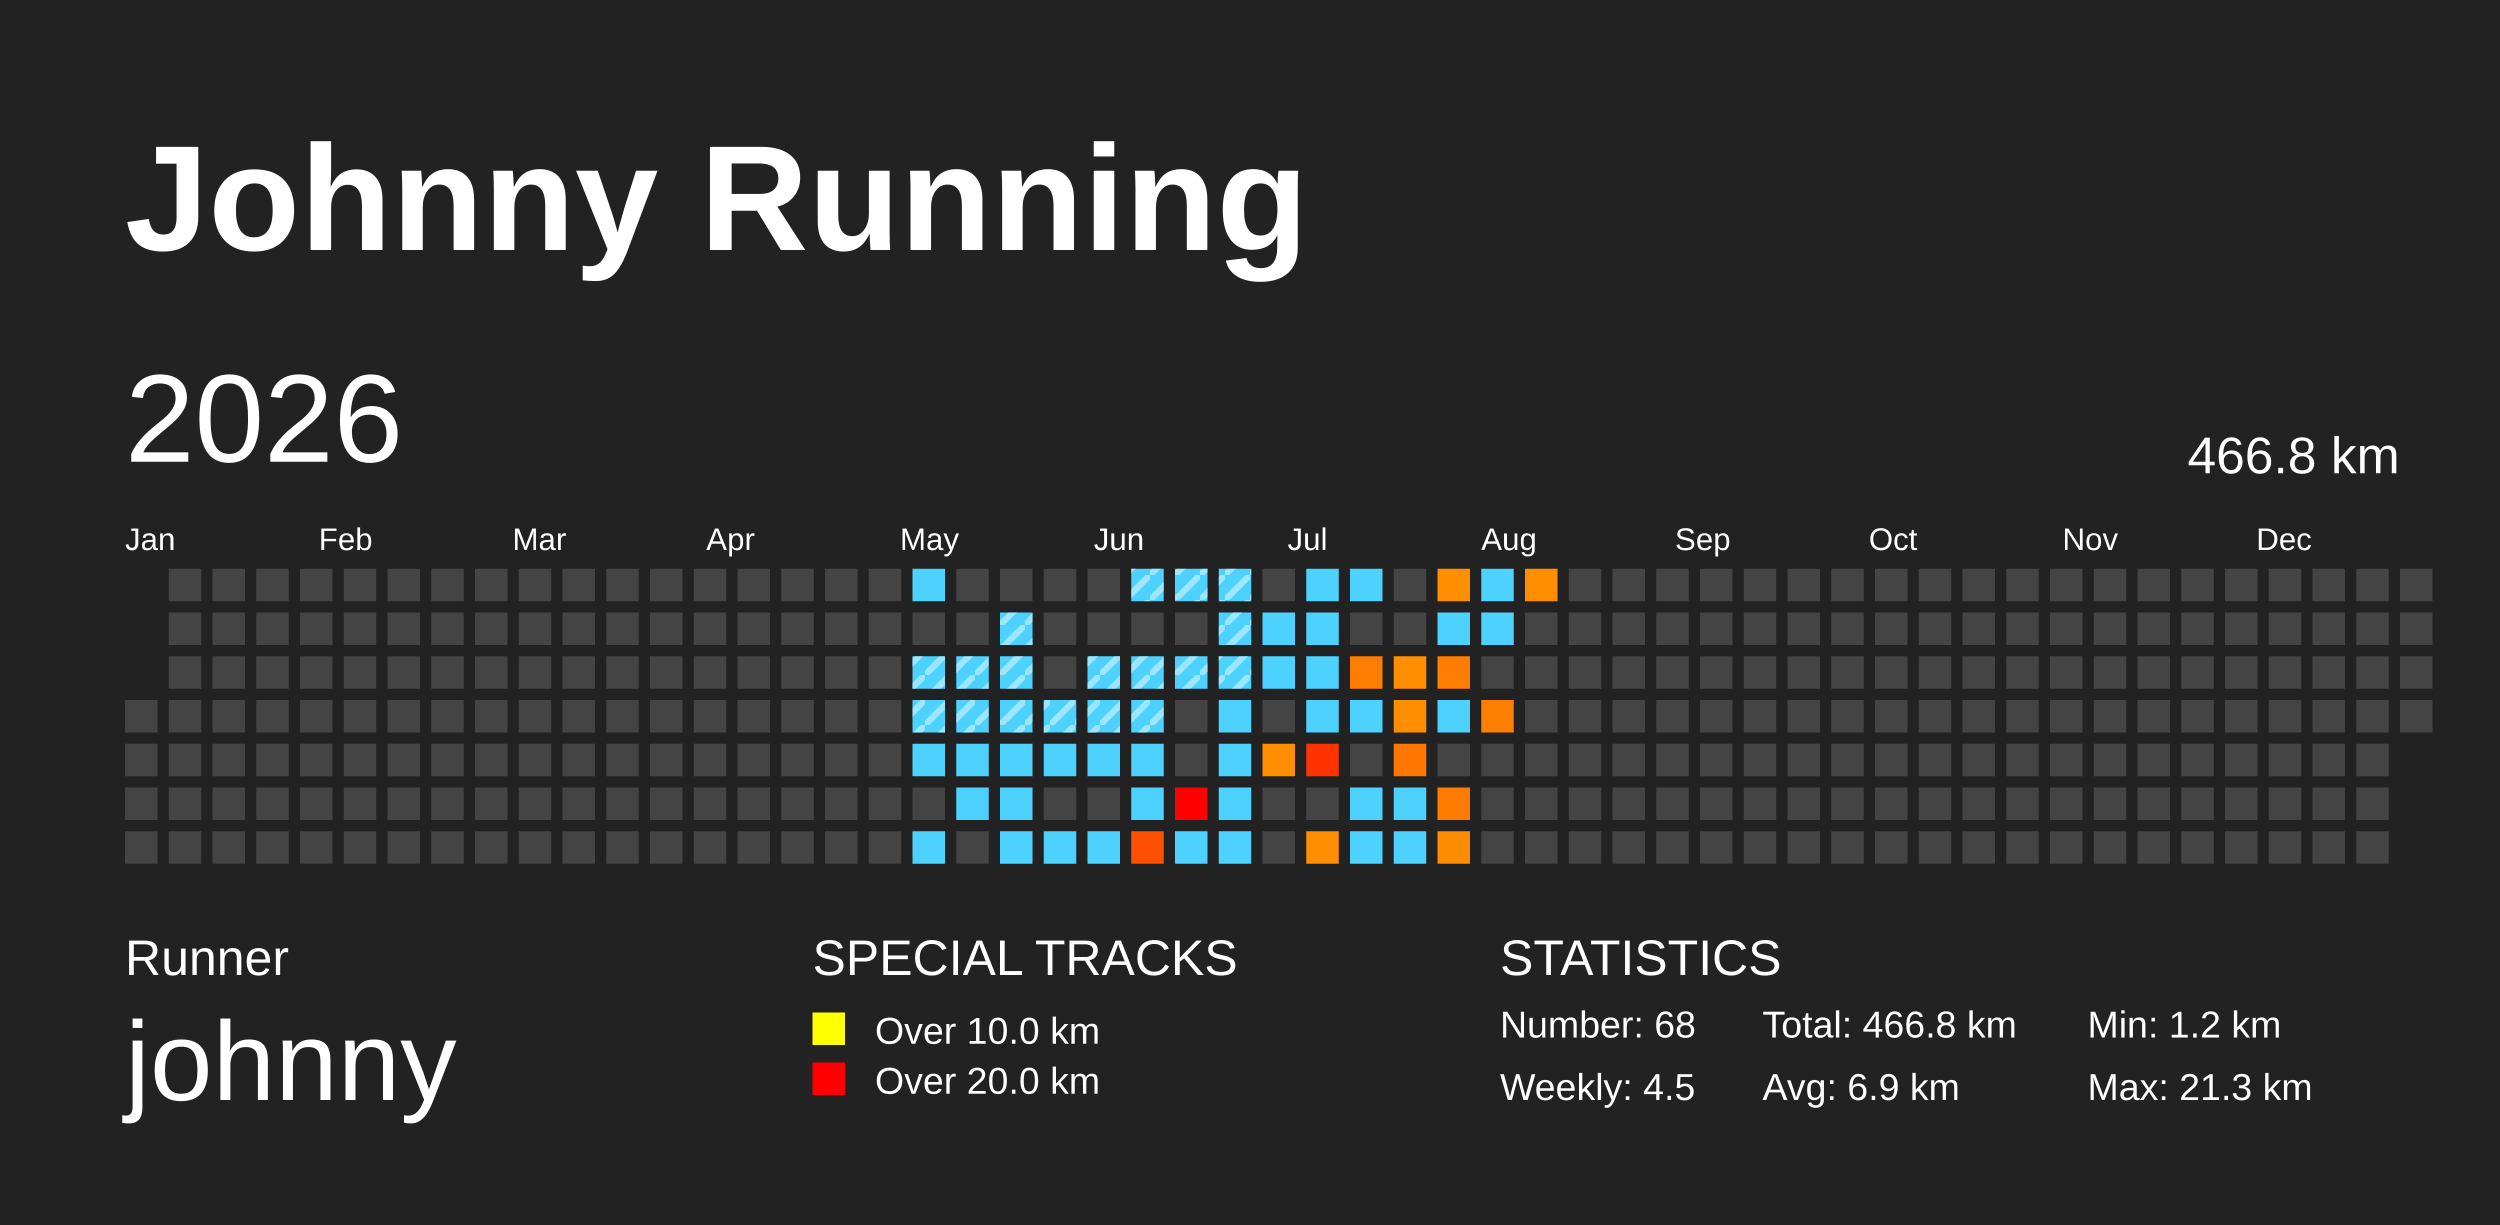
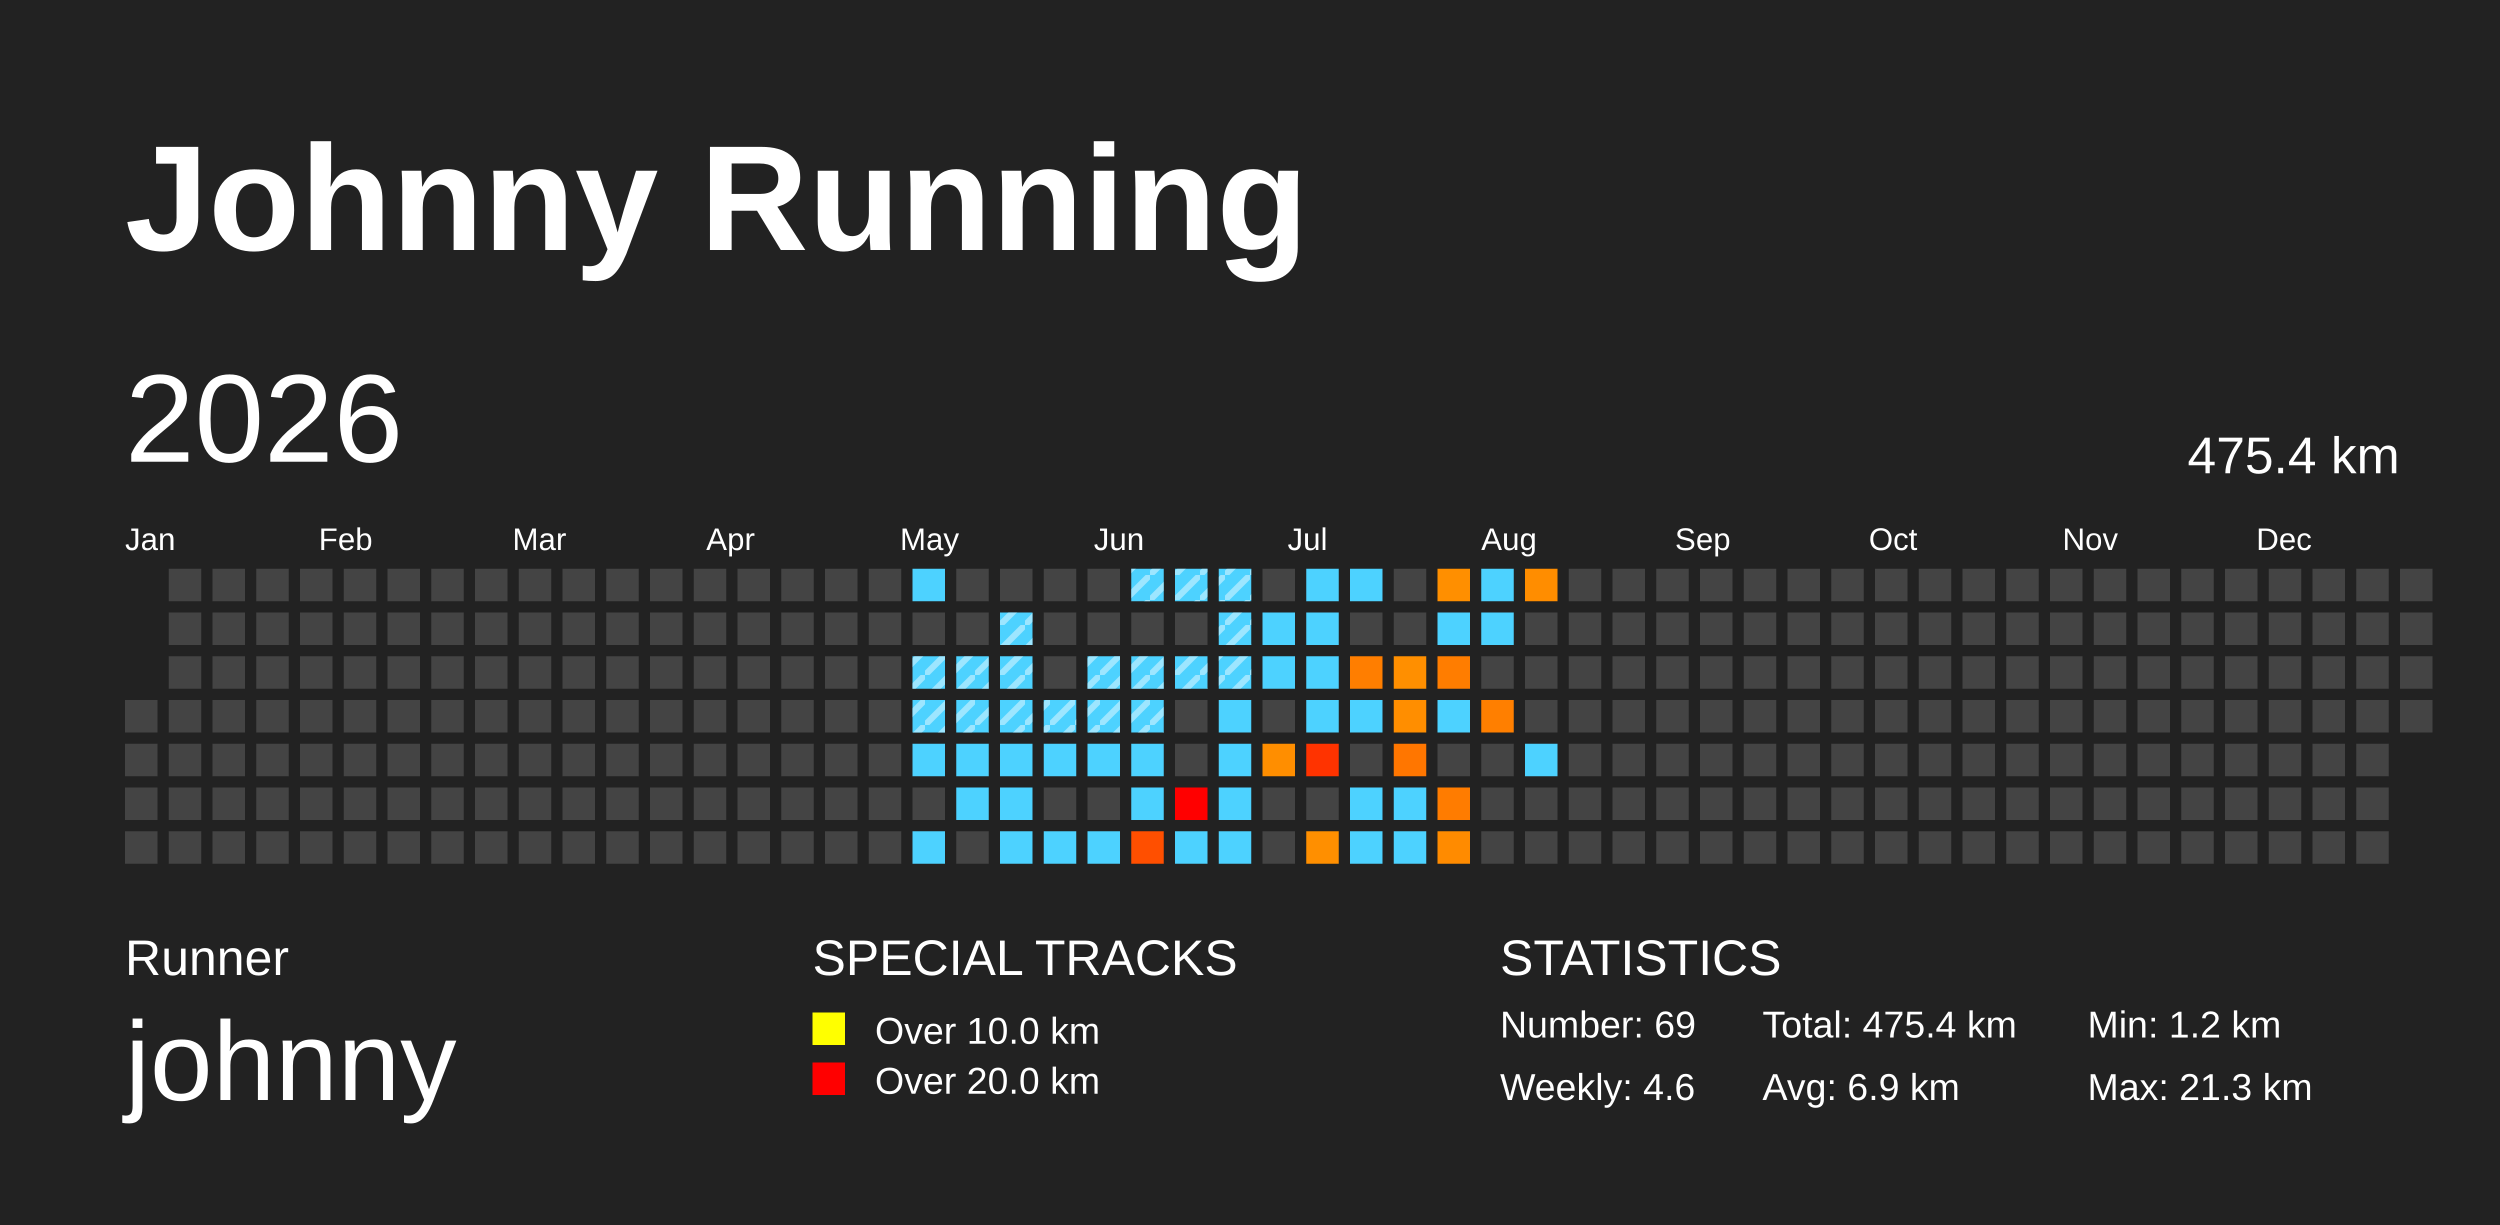
<svg xmlns="http://www.w3.org/2000/svg" baseProfile="full" height="98mm" version="1.1" viewBox="0,0,200,98" width="200mm">
  <defs>
    <pattern height="2" id="indoor-stripe" patternUnits="userSpaceOnUse" width="2">
      <line stroke="white" stroke-opacity="0.45" stroke-width="0.5" x1="0" x2="2" y1="2" y2="0" />
    </pattern>
  </defs>
  <rect fill="#222222" height="98" width="200" x="0" y="0" />
  <text fill="#FFFFFF" style="font-size:12px; font-family:Arial; font-weight:bold;" x="10" y="20">Johnny Running</text>
  <text fill="#FFFFFF" style="font-size:4px; font-family:Arial" x="10" y="78">Runner</text>
  <text fill="#FFFFFF" style="font-size:9px; font-family:Arial" x="10" y="88">johnny</text>
  <text fill="#FFFFFF" style="font-size:4px; font-family:Arial" x="65" y="78">SPECIAL TRACKS</text>
  <rect fill="yellow" height="2.6" width="2.6" x="65" y="81" />
  <text fill="#FFFFFF" style="font-size:3px; font-family:Arial" x="70" y="83.5">Over 10.0 km</text>
  <rect fill="red" height="2.6" width="2.6" x="65" y="85" />
  <text fill="#FFFFFF" style="font-size:3px; font-family:Arial" x="70" y="87.5">Over 20.0 km</text>
  <text fill="#FFFFFF" style="font-size:4px; font-family:Arial" x="120" y="78">STATISTICS</text>
-   <text fill="#FFFFFF" style="font-size:3px; font-family:Arial" x="120" y="83">Number: 68</text>
-   <text fill="#FFFFFF" style="font-size:3px; font-family:Arial" x="120" y="88">Weekly: 4.5</text>
-   <text fill="#FFFFFF" style="font-size:3px; font-family:Arial" x="141" y="83">Total: 466.8 km</text>
+   <text fill="#FFFFFF" style="font-size:3px; font-family:Arial" x="120" y="83">Number: 69</text>
+   <text fill="#FFFFFF" style="font-size:3px; font-family:Arial" x="120" y="88">Weekly: 4.6</text>
+   <text fill="#FFFFFF" style="font-size:3px; font-family:Arial" x="141" y="83">Total: 475.4 km</text>
  <text fill="#FFFFFF" style="font-size:3px; font-family:Arial" x="141" y="88">Avg: 6.9 km</text>
  <text fill="#FFFFFF" style="font-size:3px; font-family:Arial" x="167" y="83">Min: 1.2 km</text>
  <text fill="#FFFFFF" style="font-size:3px; font-family:Arial" x="167" y="88">Max: 21.3 km</text>
  <text dominant-baseline="hanging" fill="#FFFFFF" style="font-size:10.0px; font-family:Arial;" x="10" y="30">2026</text>
-   <text dominant-baseline="hanging" fill="#FFFFFF" style="font-size:4.125px; font-family:Arial;" x="175" y="35">466.8 km</text>
+   <text dominant-baseline="hanging" fill="#FFFFFF" style="font-size:4.125px; font-family:Arial;" x="175" y="35">475.4 km</text>
  <text fill="#FFFFFF" style="font-size:2.5px; font-family:Arial" x="10.0" y="44">Jan</text>
  <text fill="#FFFFFF" style="font-size:2.5px; font-family:Arial" x="25.5" y="44">Feb</text>
  <text fill="#FFFFFF" style="font-size:2.5px; font-family:Arial" x="41.0" y="44">Mar</text>
  <text fill="#FFFFFF" style="font-size:2.5px; font-family:Arial" x="56.5" y="44">Apr</text>
  <text fill="#FFFFFF" style="font-size:2.5px; font-family:Arial" x="72.0" y="44">May</text>
  <text fill="#FFFFFF" style="font-size:2.5px; font-family:Arial" x="87.5" y="44">Jun</text>
  <text fill="#FFFFFF" style="font-size:2.5px; font-family:Arial" x="103.0" y="44">Jul</text>
  <text fill="#FFFFFF" style="font-size:2.5px; font-family:Arial" x="118.5" y="44">Aug</text>
  <text fill="#FFFFFF" style="font-size:2.5px; font-family:Arial" x="134.0" y="44">Sep</text>
  <text fill="#FFFFFF" style="font-size:2.5px; font-family:Arial" x="149.5" y="44">Oct</text>
  <text fill="#FFFFFF" style="font-size:2.5px; font-family:Arial" x="165.0" y="44">Nov</text>
  <text fill="#FFFFFF" style="font-size:2.5px; font-family:Arial" x="180.5" y="44">Dec</text>
  <rect fill="#444444" height="2.6" width="2.6" x="10.0" y="56.0" />
  <rect fill="#444444" height="2.6" width="2.6" x="10.0" y="59.5" />
  <rect fill="#444444" height="2.6" width="2.6" x="10.0" y="63.0" />
  <rect fill="#444444" height="2.6" width="2.6" x="10.0" y="66.5" />
  <rect fill="#444444" height="2.6" width="2.6" x="13.5" y="45.5" />
  <rect fill="#444444" height="2.6" width="2.6" x="13.5" y="49.0" />
  <rect fill="#444444" height="2.6" width="2.6" x="13.5" y="52.5" />
  <rect fill="#444444" height="2.6" width="2.6" x="13.5" y="56.0" />
  <rect fill="#444444" height="2.6" width="2.6" x="13.5" y="59.5" />
  <rect fill="#444444" height="2.6" width="2.6" x="13.5" y="63.0" />
  <rect fill="#444444" height="2.6" width="2.6" x="13.5" y="66.5" />
  <rect fill="#444444" height="2.6" width="2.6" x="17.0" y="45.5" />
  <rect fill="#444444" height="2.6" width="2.6" x="17.0" y="49.0" />
  <rect fill="#444444" height="2.6" width="2.6" x="17.0" y="52.5" />
  <rect fill="#444444" height="2.6" width="2.6" x="17.0" y="56.0" />
  <rect fill="#444444" height="2.6" width="2.6" x="17.0" y="59.5" />
  <rect fill="#444444" height="2.6" width="2.6" x="17.0" y="63.0" />
  <rect fill="#444444" height="2.6" width="2.6" x="17.0" y="66.5" />
  <rect fill="#444444" height="2.6" width="2.6" x="20.5" y="45.5" />
  <rect fill="#444444" height="2.6" width="2.6" x="20.5" y="49.0" />
  <rect fill="#444444" height="2.6" width="2.6" x="20.5" y="52.5" />
  <rect fill="#444444" height="2.6" width="2.6" x="20.5" y="56.0" />
  <rect fill="#444444" height="2.6" width="2.6" x="20.5" y="59.5" />
  <rect fill="#444444" height="2.6" width="2.6" x="20.5" y="63.0" />
  <rect fill="#444444" height="2.6" width="2.6" x="20.5" y="66.5" />
  <rect fill="#444444" height="2.6" width="2.6" x="24.0" y="45.5" />
  <rect fill="#444444" height="2.6" width="2.6" x="24.0" y="49.0" />
  <rect fill="#444444" height="2.6" width="2.6" x="24.0" y="52.5" />
  <rect fill="#444444" height="2.6" width="2.6" x="24.0" y="56.0" />
  <rect fill="#444444" height="2.6" width="2.6" x="24.0" y="59.5" />
  <rect fill="#444444" height="2.6" width="2.6" x="24.0" y="63.0" />
  <rect fill="#444444" height="2.6" width="2.6" x="24.0" y="66.5" />
  <rect fill="#444444" height="2.6" width="2.6" x="27.5" y="45.5" />
  <rect fill="#444444" height="2.6" width="2.6" x="27.5" y="49.0" />
  <rect fill="#444444" height="2.6" width="2.6" x="27.5" y="52.5" />
  <rect fill="#444444" height="2.6" width="2.6" x="27.5" y="56.0" />
  <rect fill="#444444" height="2.6" width="2.6" x="27.5" y="59.5" />
  <rect fill="#444444" height="2.6" width="2.6" x="27.5" y="63.0" />
  <rect fill="#444444" height="2.6" width="2.6" x="27.5" y="66.5" />
  <rect fill="#444444" height="2.6" width="2.6" x="31.0" y="45.5" />
  <rect fill="#444444" height="2.6" width="2.6" x="31.0" y="49.0" />
  <rect fill="#444444" height="2.6" width="2.6" x="31.0" y="52.5" />
  <rect fill="#444444" height="2.6" width="2.6" x="31.0" y="56.0" />
  <rect fill="#444444" height="2.6" width="2.6" x="31.0" y="59.5" />
  <rect fill="#444444" height="2.6" width="2.6" x="31.0" y="63.0" />
  <rect fill="#444444" height="2.6" width="2.6" x="31.0" y="66.5" />
  <rect fill="#444444" height="2.6" width="2.6" x="34.5" y="45.5" />
  <rect fill="#444444" height="2.6" width="2.6" x="34.5" y="49.0" />
  <rect fill="#444444" height="2.6" width="2.6" x="34.5" y="52.5" />
  <rect fill="#444444" height="2.6" width="2.6" x="34.5" y="56.0" />
  <rect fill="#444444" height="2.6" width="2.6" x="34.5" y="59.5" />
  <rect fill="#444444" height="2.6" width="2.6" x="34.5" y="63.0" />
  <rect fill="#444444" height="2.6" width="2.6" x="34.5" y="66.5" />
  <rect fill="#444444" height="2.6" width="2.6" x="38.0" y="45.5" />
  <rect fill="#444444" height="2.6" width="2.6" x="38.0" y="49.0" />
  <rect fill="#444444" height="2.6" width="2.6" x="38.0" y="52.5" />
  <rect fill="#444444" height="2.6" width="2.6" x="38.0" y="56.0" />
  <rect fill="#444444" height="2.6" width="2.6" x="38.0" y="59.5" />
  <rect fill="#444444" height="2.6" width="2.6" x="38.0" y="63.0" />
  <rect fill="#444444" height="2.6" width="2.6" x="38.0" y="66.5" />
  <rect fill="#444444" height="2.6" width="2.6" x="41.5" y="45.5" />
  <rect fill="#444444" height="2.6" width="2.6" x="41.5" y="49.0" />
  <rect fill="#444444" height="2.6" width="2.6" x="41.5" y="52.5" />
  <rect fill="#444444" height="2.6" width="2.6" x="41.5" y="56.0" />
  <rect fill="#444444" height="2.6" width="2.6" x="41.5" y="59.5" />
  <rect fill="#444444" height="2.6" width="2.6" x="41.5" y="63.0" />
  <rect fill="#444444" height="2.6" width="2.6" x="41.5" y="66.5" />
  <rect fill="#444444" height="2.6" width="2.6" x="45.0" y="45.5" />
  <rect fill="#444444" height="2.6" width="2.6" x="45.0" y="49.0" />
  <rect fill="#444444" height="2.6" width="2.6" x="45.0" y="52.5" />
  <rect fill="#444444" height="2.6" width="2.6" x="45.0" y="56.0" />
  <rect fill="#444444" height="2.6" width="2.6" x="45.0" y="59.5" />
  <rect fill="#444444" height="2.6" width="2.6" x="45.0" y="63.0" />
  <rect fill="#444444" height="2.6" width="2.6" x="45.0" y="66.5" />
  <rect fill="#444444" height="2.6" width="2.6" x="48.5" y="45.5" />
  <rect fill="#444444" height="2.6" width="2.6" x="48.5" y="49.0" />
  <rect fill="#444444" height="2.6" width="2.6" x="48.5" y="52.5" />
  <rect fill="#444444" height="2.6" width="2.6" x="48.5" y="56.0" />
  <rect fill="#444444" height="2.6" width="2.6" x="48.5" y="59.5" />
  <rect fill="#444444" height="2.6" width="2.6" x="48.5" y="63.0" />
  <rect fill="#444444" height="2.6" width="2.6" x="48.5" y="66.5" />
  <rect fill="#444444" height="2.6" width="2.6" x="52.0" y="45.5" />
  <rect fill="#444444" height="2.6" width="2.6" x="52.0" y="49.0" />
  <rect fill="#444444" height="2.6" width="2.6" x="52.0" y="52.5" />
  <rect fill="#444444" height="2.6" width="2.6" x="52.0" y="56.0" />
  <rect fill="#444444" height="2.6" width="2.6" x="52.0" y="59.5" />
  <rect fill="#444444" height="2.6" width="2.6" x="52.0" y="63.0" />
  <rect fill="#444444" height="2.6" width="2.6" x="52.0" y="66.5" />
  <rect fill="#444444" height="2.6" width="2.6" x="55.5" y="45.5" />
  <rect fill="#444444" height="2.6" width="2.6" x="55.5" y="49.0" />
  <rect fill="#444444" height="2.6" width="2.6" x="55.5" y="52.5" />
  <rect fill="#444444" height="2.6" width="2.6" x="55.5" y="56.0" />
  <rect fill="#444444" height="2.6" width="2.6" x="55.5" y="59.5" />
  <rect fill="#444444" height="2.6" width="2.6" x="55.5" y="63.0" />
  <rect fill="#444444" height="2.6" width="2.6" x="55.5" y="66.5" />
  <rect fill="#444444" height="2.6" width="2.6" x="59.0" y="45.5" />
  <rect fill="#444444" height="2.6" width="2.6" x="59.0" y="49.0" />
  <rect fill="#444444" height="2.6" width="2.6" x="59.0" y="52.5" />
  <rect fill="#444444" height="2.6" width="2.6" x="59.0" y="56.0" />
  <rect fill="#444444" height="2.6" width="2.6" x="59.0" y="59.5" />
  <rect fill="#444444" height="2.6" width="2.6" x="59.0" y="63.0" />
  <rect fill="#444444" height="2.6" width="2.6" x="59.0" y="66.5" />
  <rect fill="#444444" height="2.6" width="2.6" x="62.5" y="45.5" />
  <rect fill="#444444" height="2.6" width="2.6" x="62.5" y="49.0" />
  <rect fill="#444444" height="2.6" width="2.6" x="62.5" y="52.5" />
  <rect fill="#444444" height="2.6" width="2.6" x="62.5" y="56.0" />
  <rect fill="#444444" height="2.6" width="2.6" x="62.5" y="59.5" />
  <rect fill="#444444" height="2.6" width="2.6" x="62.5" y="63.0" />
  <rect fill="#444444" height="2.6" width="2.6" x="62.5" y="66.5" />
  <rect fill="#444444" height="2.6" width="2.6" x="66.0" y="45.5" />
  <rect fill="#444444" height="2.6" width="2.6" x="66.0" y="49.0" />
  <rect fill="#444444" height="2.6" width="2.6" x="66.0" y="52.5" />
  <rect fill="#444444" height="2.6" width="2.6" x="66.0" y="56.0" />
  <rect fill="#444444" height="2.6" width="2.6" x="66.0" y="59.5" />
  <rect fill="#444444" height="2.6" width="2.6" x="66.0" y="63.0" />
  <rect fill="#444444" height="2.6" width="2.6" x="66.0" y="66.5" />
  <rect fill="#444444" height="2.6" width="2.6" x="69.5" y="45.5" />
  <rect fill="#444444" height="2.6" width="2.6" x="69.5" y="49.0" />
  <rect fill="#444444" height="2.6" width="2.6" x="69.5" y="52.5" />
  <rect fill="#444444" height="2.6" width="2.6" x="69.5" y="56.0" />
  <rect fill="#444444" height="2.6" width="2.6" x="69.5" y="59.5" />
  <rect fill="#444444" height="2.6" width="2.6" x="69.5" y="63.0" />
  <rect fill="#444444" height="2.6" width="2.6" x="69.5" y="66.5" />
  <rect fill="#4dd2ff" height="2.6" width="2.6" x="73.0" y="45.5" />
  <rect fill="#444444" height="2.6" width="2.6" x="73.0" y="49.0" />
  <rect fill="#4dd2ff" height="2.6" width="2.6" x="73.0" y="52.5" />
  <rect fill="url(#indoor-stripe)" height="2.6" style="pointer-events: none;" width="2.6" x="73.0" y="52.5" />
  <rect fill="#4dd2ff" height="2.6" width="2.6" x="73.0" y="56.0" />
  <rect fill="url(#indoor-stripe)" height="2.6" style="pointer-events: none;" width="2.6" x="73.0" y="56.0" />
  <rect fill="#4dd2ff" height="2.6" width="2.6" x="73.0" y="59.5" />
  <rect fill="#444444" height="2.6" width="2.6" x="73.0" y="63.0" />
  <rect fill="#4dd2ff" height="2.6" width="2.6" x="73.0" y="66.5" />
  <rect fill="#444444" height="2.6" width="2.6" x="76.5" y="45.5" />
  <rect fill="#444444" height="2.6" width="2.6" x="76.5" y="49.0" />
  <rect fill="#4dd2ff" height="2.6" width="2.6" x="76.5" y="52.5" />
  <rect fill="url(#indoor-stripe)" height="2.6" style="pointer-events: none;" width="2.6" x="76.5" y="52.5" />
  <rect fill="#4dd2ff" height="2.6" width="2.6" x="76.5" y="56.0" />
  <rect fill="url(#indoor-stripe)" height="2.6" style="pointer-events: none;" width="2.6" x="76.5" y="56.0" />
  <rect fill="#4dd2ff" height="2.6" width="2.6" x="76.5" y="59.5" />
  <rect fill="#4dd2ff" height="2.6" width="2.6" x="76.5" y="63.0" />
  <rect fill="#444444" height="2.6" width="2.6" x="76.5" y="66.5" />
  <rect fill="#444444" height="2.6" width="2.6" x="80.0" y="45.5" />
  <rect fill="#4dd2ff" height="2.6" width="2.6" x="80.0" y="49.0" />
  <rect fill="url(#indoor-stripe)" height="2.6" style="pointer-events: none;" width="2.6" x="80.0" y="49.0" />
  <rect fill="#4dd2ff" height="2.6" width="2.6" x="80.0" y="52.5" />
  <rect fill="url(#indoor-stripe)" height="2.6" style="pointer-events: none;" width="2.6" x="80.0" y="52.5" />
  <rect fill="#4dd2ff" height="2.6" width="2.6" x="80.0" y="56.0" />
  <rect fill="url(#indoor-stripe)" height="2.6" style="pointer-events: none;" width="2.6" x="80.0" y="56.0" />
  <rect fill="#4dd2ff" height="2.6" width="2.6" x="80.0" y="59.5" />
  <rect fill="#4dd2ff" height="2.6" width="2.6" x="80.0" y="63.0" />
  <rect fill="#4dd2ff" height="2.6" width="2.6" x="80.0" y="66.5" />
  <rect fill="#444444" height="2.6" width="2.6" x="83.5" y="45.5" />
  <rect fill="#444444" height="2.6" width="2.6" x="83.5" y="49.0" />
  <rect fill="#444444" height="2.6" width="2.6" x="83.5" y="52.5" />
  <rect fill="#4dd2ff" height="2.6" width="2.6" x="83.5" y="56.0" />
  <rect fill="url(#indoor-stripe)" height="2.6" style="pointer-events: none;" width="2.6" x="83.5" y="56.0" />
  <rect fill="#4dd2ff" height="2.6" width="2.6" x="83.5" y="59.5" />
  <rect fill="#444444" height="2.6" width="2.6" x="83.5" y="63.0" />
  <rect fill="#4dd2ff" height="2.6" width="2.6" x="83.5" y="66.5" />
  <rect fill="#444444" height="2.6" width="2.6" x="87.0" y="45.5" />
  <rect fill="#444444" height="2.6" width="2.6" x="87.0" y="49.0" />
  <rect fill="#4dd2ff" height="2.6" width="2.6" x="87.0" y="52.5" />
  <rect fill="url(#indoor-stripe)" height="2.6" style="pointer-events: none;" width="2.6" x="87.0" y="52.5" />
  <rect fill="#4dd2ff" height="2.6" width="2.6" x="87.0" y="56.0" />
  <rect fill="url(#indoor-stripe)" height="2.6" style="pointer-events: none;" width="2.6" x="87.0" y="56.0" />
  <rect fill="#4dd2ff" height="2.6" width="2.6" x="87.0" y="59.5" />
  <rect fill="#444444" height="2.6" width="2.6" x="87.0" y="63.0" />
  <rect fill="#4dd2ff" height="2.6" width="2.6" x="87.0" y="66.5" />
  <rect fill="#4dd2ff" height="2.6" width="2.6" x="90.5" y="45.5" />
  <rect fill="url(#indoor-stripe)" height="2.6" style="pointer-events: none;" width="2.6" x="90.5" y="45.5" />
  <rect fill="#444444" height="2.6" width="2.6" x="90.5" y="49.0" />
  <rect fill="#4dd2ff" height="2.6" width="2.6" x="90.5" y="52.5" />
  <rect fill="url(#indoor-stripe)" height="2.6" style="pointer-events: none;" width="2.6" x="90.5" y="52.5" />
  <rect fill="#4dd2ff" height="2.6" width="2.6" x="90.5" y="56.0" />
  <rect fill="url(#indoor-stripe)" height="2.6" style="pointer-events: none;" width="2.6" x="90.5" y="56.0" />
  <rect fill="#4dd2ff" height="2.6" width="2.6" x="90.5" y="59.5" />
  <rect fill="#4dd2ff" height="2.6" width="2.6" x="90.5" y="63.0" />
  <rect fill="#ff4f00" height="2.6" width="2.6" x="90.5" y="66.5" />
  <rect fill="#4dd2ff" height="2.6" width="2.6" x="94.0" y="45.5" />
  <rect fill="url(#indoor-stripe)" height="2.6" style="pointer-events: none;" width="2.6" x="94.0" y="45.5" />
  <rect fill="#444444" height="2.6" width="2.6" x="94.0" y="49.0" />
  <rect fill="#4dd2ff" height="2.6" width="2.6" x="94.0" y="52.5" />
  <rect fill="url(#indoor-stripe)" height="2.6" style="pointer-events: none;" width="2.6" x="94.0" y="52.5" />
  <rect fill="#444444" height="2.6" width="2.6" x="94.0" y="56.0" />
  <rect fill="#444444" height="2.6" width="2.6" x="94.0" y="59.5" />
  <rect fill="red" height="2.6" width="2.6" x="94.0" y="63.0" />
  <rect fill="#4dd2ff" height="2.6" width="2.6" x="94.0" y="66.5" />
  <rect fill="#4dd2ff" height="2.6" width="2.6" x="97.5" y="45.5" />
  <rect fill="url(#indoor-stripe)" height="2.6" style="pointer-events: none;" width="2.6" x="97.5" y="45.5" />
  <rect fill="#4dd2ff" height="2.6" width="2.6" x="97.5" y="49.0" />
  <rect fill="url(#indoor-stripe)" height="2.6" style="pointer-events: none;" width="2.6" x="97.5" y="49.0" />
  <rect fill="#4dd2ff" height="2.6" width="2.6" x="97.5" y="52.5" />
  <rect fill="url(#indoor-stripe)" height="2.6" style="pointer-events: none;" width="2.6" x="97.5" y="52.5" />
  <rect fill="#4dd2ff" height="2.6" width="2.6" x="97.5" y="56.0" />
  <rect fill="#4dd2ff" height="2.6" width="2.6" x="97.5" y="59.5" />
  <rect fill="#4dd2ff" height="2.6" width="2.6" x="97.5" y="63.0" />
  <rect fill="#4dd2ff" height="2.6" width="2.6" x="97.5" y="66.5" />
  <rect fill="#444444" height="2.6" width="2.6" x="101.0" y="45.5" />
  <rect fill="#4dd2ff" height="2.6" width="2.6" x="101.0" y="49.0" />
  <rect fill="#4dd2ff" height="2.6" width="2.6" x="101.0" y="52.5" />
  <rect fill="#444444" height="2.6" width="2.6" x="101.0" y="56.0" />
  <rect fill="#ff8e00" height="2.6" width="2.6" x="101.0" y="59.5" />
  <rect fill="#444444" height="2.6" width="2.6" x="101.0" y="63.0" />
  <rect fill="#444444" height="2.6" width="2.6" x="101.0" y="66.5" />
  <rect fill="#4dd2ff" height="2.6" width="2.6" x="104.5" y="45.5" />
  <rect fill="#4dd2ff" height="2.6" width="2.6" x="104.5" y="49.0" />
  <rect fill="#4dd2ff" height="2.6" width="2.6" x="104.5" y="52.5" />
  <rect fill="#4dd2ff" height="2.6" width="2.6" x="104.5" y="56.0" />
  <rect fill="#ff3300" height="2.6" width="2.6" x="104.5" y="59.5" />
  <rect fill="#444444" height="2.6" width="2.6" x="104.5" y="63.0" />
  <rect fill="#ff8f00" height="2.6" width="2.6" x="104.5" y="66.5" />
  <rect fill="#4dd2ff" height="2.6" width="2.6" x="108.0" y="45.5" />
  <rect fill="#444444" height="2.6" width="2.6" x="108.0" y="49.0" />
  <rect fill="#ff7e00" height="2.6" width="2.6" x="108.0" y="52.5" />
  <rect fill="#4dd2ff" height="2.6" width="2.6" x="108.0" y="56.0" />
  <rect fill="#444444" height="2.6" width="2.6" x="108.0" y="59.5" />
  <rect fill="#4dd2ff" height="2.6" width="2.6" x="108.0" y="63.0" />
  <rect fill="#4dd2ff" height="2.6" width="2.6" x="108.0" y="66.5" />
  <rect fill="#444444" height="2.6" width="2.6" x="111.5" y="45.5" />
  <rect fill="#444444" height="2.6" width="2.6" x="111.5" y="49.0" />
  <rect fill="#ff8f00" height="2.6" width="2.6" x="111.5" y="52.5" />
  <rect fill="#ff8e00" height="2.6" width="2.6" x="111.5" y="56.0" />
  <rect fill="#ff7600" height="2.6" width="2.6" x="111.5" y="59.5" />
  <rect fill="#4dd2ff" height="2.6" width="2.6" x="111.5" y="63.0" />
  <rect fill="#4dd2ff" height="2.6" width="2.6" x="111.5" y="66.5" />
  <rect fill="#ff8f00" height="2.6" width="2.6" x="115.0" y="45.5" />
  <rect fill="#4dd2ff" height="2.6" width="2.6" x="115.0" y="49.0" />
  <rect fill="#ff7d00" height="2.6" width="2.6" x="115.0" y="52.5" />
  <rect fill="#4dd2ff" height="2.6" width="2.6" x="115.0" y="56.0" />
  <rect fill="#444444" height="2.6" width="2.6" x="115.0" y="59.5" />
  <rect fill="#ff7c00" height="2.6" width="2.6" x="115.0" y="63.0" />
  <rect fill="#ff8b00" height="2.6" width="2.6" x="115.0" y="66.5" />
  <rect fill="#4dd2ff" height="2.6" width="2.6" x="118.5" y="45.5" />
  <rect fill="#4dd2ff" height="2.6" width="2.6" x="118.5" y="49.0" />
  <rect fill="#444444" height="2.6" width="2.6" x="118.5" y="52.5" />
  <rect fill="#ff7f00" height="2.6" width="2.6" x="118.5" y="56.0" />
  <rect fill="#444444" height="2.6" width="2.6" x="118.5" y="59.5" />
  <rect fill="#444444" height="2.6" width="2.6" x="118.5" y="63.0" />
  <rect fill="#444444" height="2.6" width="2.6" x="118.5" y="66.5" />
  <rect fill="#ff8d00" height="2.6" width="2.6" x="122.0" y="45.5" />
  <rect fill="#444444" height="2.6" width="2.6" x="122.0" y="49.0" />
  <rect fill="#444444" height="2.6" width="2.6" x="122.0" y="52.5" />
  <rect fill="#444444" height="2.6" width="2.6" x="122.0" y="56.0" />
-   <rect fill="#444444" height="2.6" width="2.6" x="122.0" y="59.5" />
+   <rect fill="#4dd2ff" height="2.6" width="2.6" x="122.0" y="59.5" />
  <rect fill="#444444" height="2.6" width="2.6" x="122.0" y="63.0" />
  <rect fill="#444444" height="2.6" width="2.6" x="122.0" y="66.5" />
  <rect fill="#444444" height="2.6" width="2.6" x="125.5" y="45.5" />
  <rect fill="#444444" height="2.6" width="2.6" x="125.5" y="49.0" />
  <rect fill="#444444" height="2.6" width="2.6" x="125.5" y="52.5" />
  <rect fill="#444444" height="2.6" width="2.6" x="125.5" y="56.0" />
  <rect fill="#444444" height="2.6" width="2.6" x="125.5" y="59.5" />
  <rect fill="#444444" height="2.6" width="2.6" x="125.5" y="63.0" />
  <rect fill="#444444" height="2.6" width="2.6" x="125.5" y="66.5" />
  <rect fill="#444444" height="2.6" width="2.6" x="129.0" y="45.5" />
  <rect fill="#444444" height="2.6" width="2.6" x="129.0" y="49.0" />
  <rect fill="#444444" height="2.6" width="2.6" x="129.0" y="52.5" />
  <rect fill="#444444" height="2.6" width="2.6" x="129.0" y="56.0" />
  <rect fill="#444444" height="2.6" width="2.6" x="129.0" y="59.5" />
  <rect fill="#444444" height="2.6" width="2.6" x="129.0" y="63.0" />
  <rect fill="#444444" height="2.6" width="2.6" x="129.0" y="66.5" />
  <rect fill="#444444" height="2.6" width="2.6" x="132.5" y="45.5" />
  <rect fill="#444444" height="2.6" width="2.6" x="132.5" y="49.0" />
  <rect fill="#444444" height="2.6" width="2.6" x="132.5" y="52.5" />
  <rect fill="#444444" height="2.6" width="2.6" x="132.5" y="56.0" />
  <rect fill="#444444" height="2.6" width="2.6" x="132.5" y="59.5" />
  <rect fill="#444444" height="2.6" width="2.6" x="132.5" y="63.0" />
  <rect fill="#444444" height="2.6" width="2.6" x="132.5" y="66.5" />
  <rect fill="#444444" height="2.6" width="2.6" x="136.0" y="45.5" />
  <rect fill="#444444" height="2.6" width="2.6" x="136.0" y="49.0" />
  <rect fill="#444444" height="2.6" width="2.6" x="136.0" y="52.5" />
  <rect fill="#444444" height="2.6" width="2.6" x="136.0" y="56.0" />
  <rect fill="#444444" height="2.6" width="2.6" x="136.0" y="59.5" />
  <rect fill="#444444" height="2.6" width="2.6" x="136.0" y="63.0" />
  <rect fill="#444444" height="2.6" width="2.6" x="136.0" y="66.5" />
  <rect fill="#444444" height="2.6" width="2.6" x="139.5" y="45.5" />
  <rect fill="#444444" height="2.6" width="2.6" x="139.5" y="49.0" />
  <rect fill="#444444" height="2.6" width="2.6" x="139.5" y="52.5" />
  <rect fill="#444444" height="2.6" width="2.6" x="139.5" y="56.0" />
  <rect fill="#444444" height="2.6" width="2.6" x="139.5" y="59.5" />
  <rect fill="#444444" height="2.6" width="2.6" x="139.5" y="63.0" />
  <rect fill="#444444" height="2.6" width="2.6" x="139.5" y="66.5" />
  <rect fill="#444444" height="2.6" width="2.6" x="143.0" y="45.5" />
  <rect fill="#444444" height="2.6" width="2.6" x="143.0" y="49.0" />
  <rect fill="#444444" height="2.6" width="2.6" x="143.0" y="52.5" />
  <rect fill="#444444" height="2.6" width="2.6" x="143.0" y="56.0" />
  <rect fill="#444444" height="2.6" width="2.6" x="143.0" y="59.5" />
  <rect fill="#444444" height="2.6" width="2.6" x="143.0" y="63.0" />
  <rect fill="#444444" height="2.6" width="2.6" x="143.0" y="66.5" />
  <rect fill="#444444" height="2.6" width="2.6" x="146.5" y="45.5" />
  <rect fill="#444444" height="2.6" width="2.6" x="146.5" y="49.0" />
  <rect fill="#444444" height="2.6" width="2.6" x="146.5" y="52.5" />
  <rect fill="#444444" height="2.6" width="2.6" x="146.5" y="56.0" />
  <rect fill="#444444" height="2.6" width="2.6" x="146.5" y="59.5" />
  <rect fill="#444444" height="2.6" width="2.6" x="146.5" y="63.0" />
  <rect fill="#444444" height="2.6" width="2.6" x="146.5" y="66.5" />
  <rect fill="#444444" height="2.6" width="2.6" x="150.0" y="45.5" />
  <rect fill="#444444" height="2.6" width="2.6" x="150.0" y="49.0" />
  <rect fill="#444444" height="2.6" width="2.6" x="150.0" y="52.5" />
  <rect fill="#444444" height="2.6" width="2.6" x="150.0" y="56.0" />
  <rect fill="#444444" height="2.6" width="2.6" x="150.0" y="59.5" />
  <rect fill="#444444" height="2.6" width="2.6" x="150.0" y="63.0" />
  <rect fill="#444444" height="2.6" width="2.6" x="150.0" y="66.5" />
  <rect fill="#444444" height="2.6" width="2.6" x="153.5" y="45.5" />
  <rect fill="#444444" height="2.6" width="2.6" x="153.5" y="49.0" />
  <rect fill="#444444" height="2.6" width="2.6" x="153.5" y="52.5" />
  <rect fill="#444444" height="2.6" width="2.6" x="153.5" y="56.0" />
  <rect fill="#444444" height="2.6" width="2.6" x="153.5" y="59.5" />
  <rect fill="#444444" height="2.6" width="2.6" x="153.5" y="63.0" />
  <rect fill="#444444" height="2.6" width="2.6" x="153.5" y="66.5" />
  <rect fill="#444444" height="2.6" width="2.6" x="157.0" y="45.5" />
  <rect fill="#444444" height="2.6" width="2.6" x="157.0" y="49.0" />
  <rect fill="#444444" height="2.6" width="2.6" x="157.0" y="52.5" />
  <rect fill="#444444" height="2.6" width="2.6" x="157.0" y="56.0" />
  <rect fill="#444444" height="2.6" width="2.6" x="157.0" y="59.5" />
  <rect fill="#444444" height="2.6" width="2.6" x="157.0" y="63.0" />
  <rect fill="#444444" height="2.6" width="2.6" x="157.0" y="66.5" />
  <rect fill="#444444" height="2.6" width="2.6" x="160.5" y="45.5" />
  <rect fill="#444444" height="2.6" width="2.6" x="160.5" y="49.0" />
  <rect fill="#444444" height="2.6" width="2.6" x="160.5" y="52.5" />
  <rect fill="#444444" height="2.6" width="2.6" x="160.5" y="56.0" />
  <rect fill="#444444" height="2.6" width="2.6" x="160.5" y="59.5" />
  <rect fill="#444444" height="2.6" width="2.6" x="160.5" y="63.0" />
  <rect fill="#444444" height="2.6" width="2.6" x="160.5" y="66.5" />
  <rect fill="#444444" height="2.6" width="2.6" x="164.0" y="45.5" />
  <rect fill="#444444" height="2.6" width="2.6" x="164.0" y="49.0" />
  <rect fill="#444444" height="2.6" width="2.6" x="164.0" y="52.5" />
  <rect fill="#444444" height="2.6" width="2.6" x="164.0" y="56.0" />
  <rect fill="#444444" height="2.6" width="2.6" x="164.0" y="59.5" />
  <rect fill="#444444" height="2.6" width="2.6" x="164.0" y="63.0" />
  <rect fill="#444444" height="2.6" width="2.6" x="164.0" y="66.5" />
  <rect fill="#444444" height="2.6" width="2.6" x="167.5" y="45.5" />
  <rect fill="#444444" height="2.6" width="2.6" x="167.5" y="49.0" />
  <rect fill="#444444" height="2.6" width="2.6" x="167.5" y="52.5" />
  <rect fill="#444444" height="2.6" width="2.6" x="167.5" y="56.0" />
  <rect fill="#444444" height="2.6" width="2.6" x="167.5" y="59.5" />
  <rect fill="#444444" height="2.6" width="2.6" x="167.5" y="63.0" />
  <rect fill="#444444" height="2.6" width="2.6" x="167.5" y="66.5" />
  <rect fill="#444444" height="2.6" width="2.6" x="171.0" y="45.5" />
  <rect fill="#444444" height="2.6" width="2.6" x="171.0" y="49.0" />
  <rect fill="#444444" height="2.6" width="2.6" x="171.0" y="52.5" />
  <rect fill="#444444" height="2.6" width="2.6" x="171.0" y="56.0" />
  <rect fill="#444444" height="2.6" width="2.6" x="171.0" y="59.5" />
  <rect fill="#444444" height="2.6" width="2.6" x="171.0" y="63.0" />
  <rect fill="#444444" height="2.6" width="2.6" x="171.0" y="66.5" />
  <rect fill="#444444" height="2.6" width="2.6" x="174.5" y="45.5" />
  <rect fill="#444444" height="2.6" width="2.6" x="174.5" y="49.0" />
  <rect fill="#444444" height="2.6" width="2.6" x="174.5" y="52.5" />
  <rect fill="#444444" height="2.6" width="2.6" x="174.5" y="56.0" />
  <rect fill="#444444" height="2.6" width="2.6" x="174.5" y="59.5" />
  <rect fill="#444444" height="2.6" width="2.6" x="174.5" y="63.0" />
  <rect fill="#444444" height="2.6" width="2.6" x="174.5" y="66.5" />
  <rect fill="#444444" height="2.6" width="2.6" x="178.0" y="45.5" />
  <rect fill="#444444" height="2.6" width="2.6" x="178.0" y="49.0" />
  <rect fill="#444444" height="2.6" width="2.6" x="178.0" y="52.5" />
  <rect fill="#444444" height="2.6" width="2.6" x="178.0" y="56.0" />
  <rect fill="#444444" height="2.6" width="2.6" x="178.0" y="59.5" />
  <rect fill="#444444" height="2.6" width="2.6" x="178.0" y="63.0" />
  <rect fill="#444444" height="2.6" width="2.6" x="178.0" y="66.5" />
  <rect fill="#444444" height="2.6" width="2.6" x="181.5" y="45.5" />
  <rect fill="#444444" height="2.6" width="2.6" x="181.5" y="49.0" />
  <rect fill="#444444" height="2.6" width="2.6" x="181.5" y="52.5" />
  <rect fill="#444444" height="2.6" width="2.6" x="181.5" y="56.0" />
  <rect fill="#444444" height="2.6" width="2.6" x="181.5" y="59.5" />
  <rect fill="#444444" height="2.6" width="2.6" x="181.5" y="63.0" />
  <rect fill="#444444" height="2.6" width="2.6" x="181.5" y="66.5" />
  <rect fill="#444444" height="2.6" width="2.6" x="185.0" y="45.5" />
  <rect fill="#444444" height="2.6" width="2.6" x="185.0" y="49.0" />
  <rect fill="#444444" height="2.6" width="2.6" x="185.0" y="52.5" />
  <rect fill="#444444" height="2.6" width="2.6" x="185.0" y="56.0" />
  <rect fill="#444444" height="2.6" width="2.6" x="185.0" y="59.5" />
  <rect fill="#444444" height="2.6" width="2.6" x="185.0" y="63.0" />
  <rect fill="#444444" height="2.6" width="2.6" x="185.0" y="66.5" />
  <rect fill="#444444" height="2.6" width="2.6" x="188.5" y="45.5" />
  <rect fill="#444444" height="2.6" width="2.6" x="188.5" y="49.0" />
  <rect fill="#444444" height="2.6" width="2.6" x="188.5" y="52.5" />
  <rect fill="#444444" height="2.6" width="2.6" x="188.5" y="56.0" />
  <rect fill="#444444" height="2.6" width="2.6" x="188.5" y="59.5" />
  <rect fill="#444444" height="2.6" width="2.6" x="188.5" y="63.0" />
  <rect fill="#444444" height="2.6" width="2.6" x="188.5" y="66.5" />
  <rect fill="#444444" height="2.6" width="2.6" x="192.0" y="45.5" />
  <rect fill="#444444" height="2.6" width="2.6" x="192.0" y="49.0" />
  <rect fill="#444444" height="2.6" width="2.6" x="192.0" y="52.5" />
  <rect fill="#444444" height="2.6" width="2.6" x="192.0" y="56.0" />
</svg>
